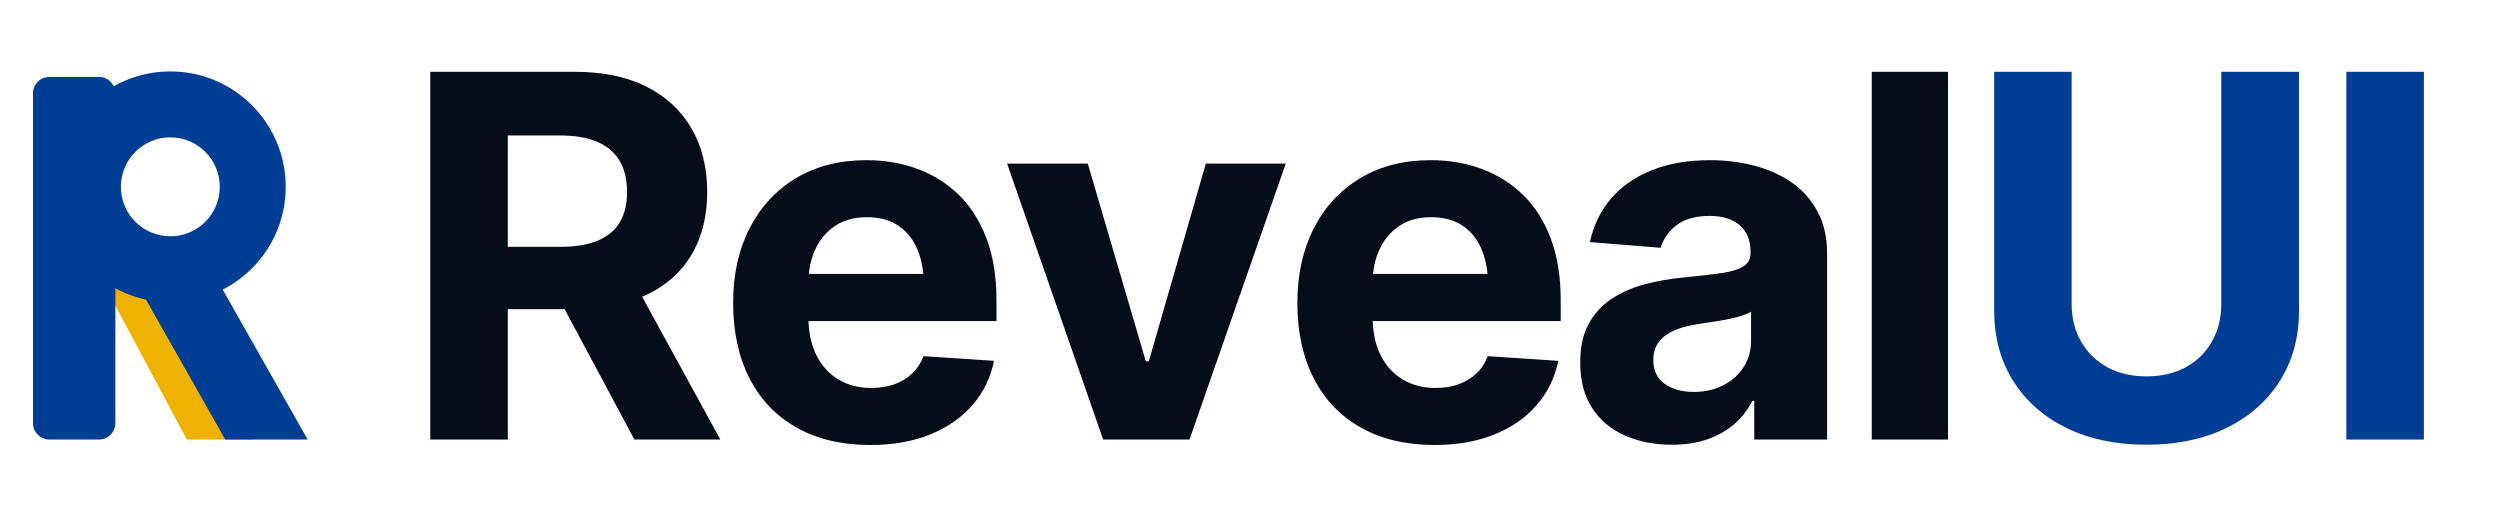
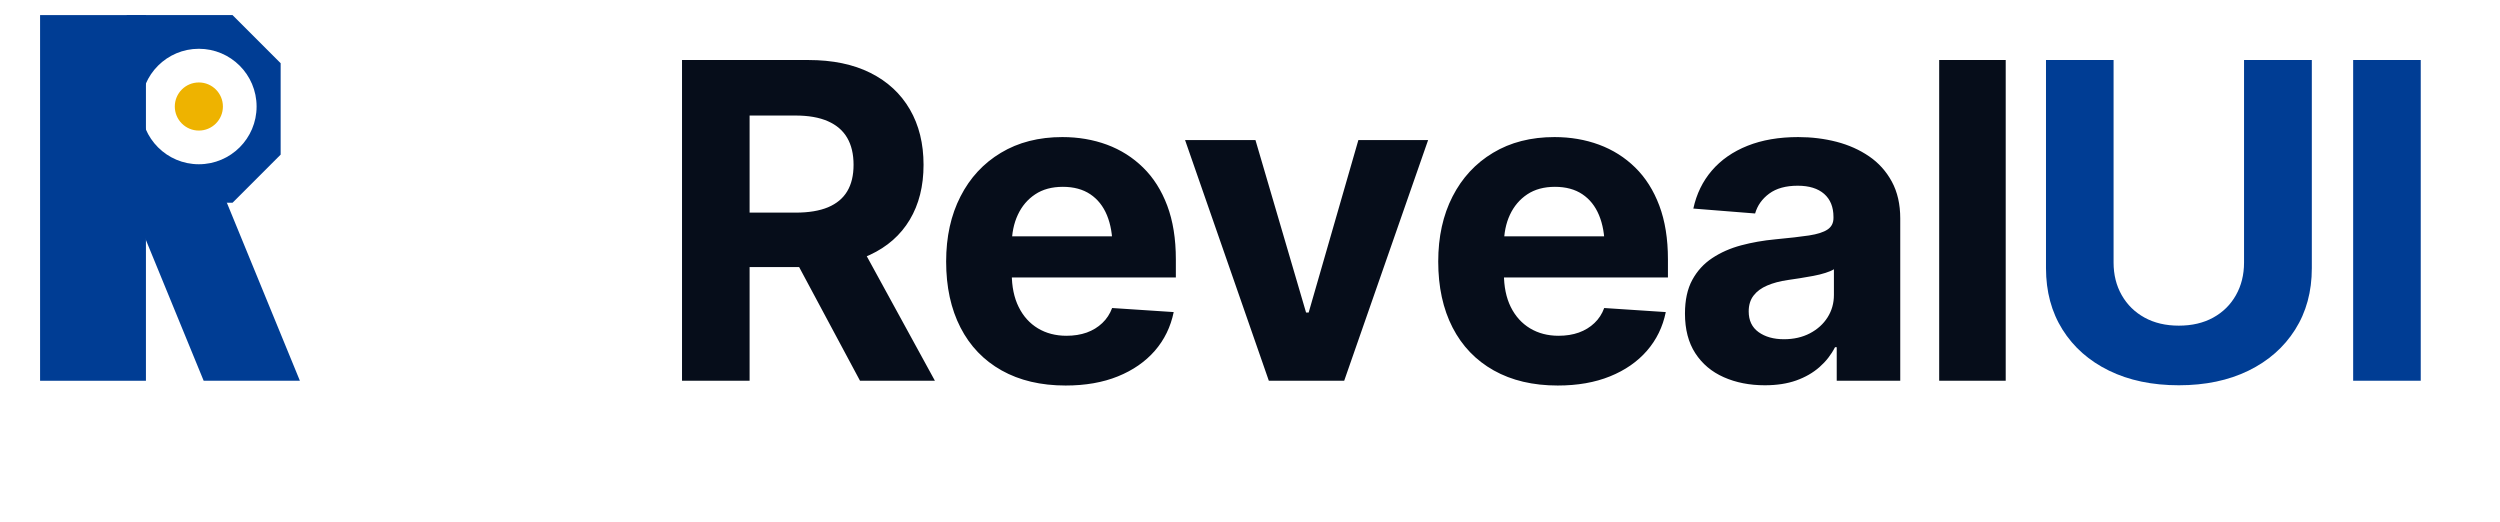
- <svg xmlns="http://www.w3.org/2000/svg" viewBox="18 4 455 92" width="455" height="92">
-   <path d="M36 54 L48 54 L64 84 L52 84 Z" fill="#eeb300" />
-   <g fill="#003d94">
-     <rect x="24" y="18" width="15" height="66" rx="3" />
-     <path fill-rule="evenodd" d="M70 38 A21 21 0 1 1 28 38 A21 21 0 1 1 70 38 Z M58 38 A9 9 0 1 1 40 38 A9 9 0 1 1 58 38 Z" />
-     <path d="M42 54 L57 54 L74 84 L59 84 Z" />
+ <svg xmlns="http://www.w3.org/2000/svg" viewBox="0 4 499 104" width="499" height="104">
+   <g transform="translate(-7.365625,-4.510937) scale(0.9603516)">
+     <path fill="#003d94" d="M16 12 H38 V88 H16 Z" />
+     <path fill="#003d94" fill-rule="evenodd" d="M34 12 L56 12 L66 22 L66 41 L56 51 L34 51 Z M61 31 A12 12 0 1 1 37 31 A12 12 0 1 1 61 31 Z" />
+     <path fill="#003d94" d="M34 49 L54 49 L70 88 L50 88 Z" />
+     <circle cx="49" cy="31" r="5" fill="#eeb300" />
  </g>
-   <path d="M110.42 84L96.31 84L96.31 17.07L122.68 17.07Q130.27 17.07 135.64 19.76Q141.01 22.46 143.86 27.38Q146.71 32.29 146.71 38.94L146.71 38.94Q146.71 45.59 143.84 50.40Q140.96 55.21 135.51 57.74Q130.05 60.28 122.32 60.28L122.32 60.28L104.67 60.28L104.67 48.92L120.03 48.92Q124.12 48.92 126.79 47.79Q129.46 46.67 130.79 44.47Q132.12 42.27 132.12 38.94L132.12 38.94Q132.12 35.57 130.79 33.31Q129.46 31.04 126.77 29.85Q124.07 28.66 119.99 28.66L119.99 28.66L110.42 28.66L110.42 84ZM149.10 84L133.46 84L117.16 53.54L132.43 53.54L149.10 84ZM176.36 84.99L176.36 84.99Q168.64 84.99 163.02 81.84Q157.41 78.70 154.42 72.88Q151.43 67.06 151.43 59.11L151.43 59.11Q151.43 51.39 154.42 45.55Q157.41 39.71 162.86 36.43Q168.32 33.15 175.69 33.15L175.69 33.15Q180.68 33.15 184.99 34.74Q189.30 36.34 192.54 39.50Q195.77 42.67 197.57 47.46Q199.36 52.24 199.36 58.66L199.36 58.66L199.36 62.44L156.96 62.44L156.96 53.86L192.63 53.86L186.16 56.10Q186.16 52.29 184.99 49.46Q183.82 46.63 181.51 45.08Q179.19 43.53 175.78 43.53L175.78 43.53Q172.37 43.53 170.01 45.10Q167.65 46.67 166.39 49.37Q165.13 52.06 165.13 55.56L165.13 55.56L165.13 61.63Q165.13 65.72 166.57 68.61Q168.01 71.51 170.59 73.06Q173.17 74.61 176.54 74.61L176.54 74.61Q178.88 74.61 180.77 73.94Q182.65 73.26 184.02 71.96Q185.39 70.66 186.07 68.82L186.07 68.82L198.91 69.67Q197.97 74.30 194.98 77.73Q192.00 81.17 187.28 83.08Q182.56 84.99 176.36 84.99ZM237.46 33.78L252.01 33.78L234.49 84L218.77 84L201.29 33.78L215.98 33.78L226.54 69.76L227.08 69.76L237.46 33.78ZM279.05 84.99L279.05 84.99Q271.33 84.99 265.71 81.84Q260.10 78.70 257.11 72.88Q254.12 67.06 254.12 59.11L254.12 59.11Q254.12 51.39 257.11 45.55Q260.10 39.71 265.56 36.43Q271.01 33.15 278.38 33.15L278.38 33.15Q283.37 33.15 287.68 34.74Q291.99 36.34 295.23 39.50Q298.46 42.67 300.26 47.46Q302.05 52.24 302.05 58.66L302.05 58.66L302.05 62.44L259.65 62.44L259.65 53.86L295.32 53.86L288.85 56.10Q288.85 52.29 287.68 49.46Q286.51 46.63 284.20 45.08Q281.88 43.53 278.47 43.53L278.47 43.53Q275.06 43.53 272.70 45.10Q270.34 46.67 269.08 49.37Q267.82 52.06 267.82 55.56L267.82 55.56L267.82 61.63Q267.82 65.72 269.26 68.61Q270.70 71.51 273.28 73.06Q275.87 74.61 279.23 74.61L279.23 74.61Q281.57 74.61 283.46 73.94Q285.34 73.26 286.71 71.96Q288.08 70.66 288.76 68.82L288.76 68.82L301.61 69.67Q300.66 74.30 297.67 77.73Q294.69 81.17 289.97 83.08Q285.25 84.99 279.05 84.99ZM322.27 84.94L322.27 84.94Q317.51 84.94 313.71 83.26Q309.92 81.57 307.76 78.25Q305.60 74.93 305.60 69.98L305.60 69.98Q305.60 65.76 307.13 62.95Q308.66 60.15 311.31 58.39Q313.96 56.64 317.33 55.74Q320.70 54.85 324.47 54.49L324.47 54.49Q328.83 54.08 331.48 53.68Q334.13 53.27 335.36 52.44Q336.60 51.61 336.60 50.04L336.60 50.04L336.60 49.81Q336.60 46.71 334.65 45.01Q332.69 43.30 329.14 43.30L329.14 43.30Q325.41 43.30 323.19 44.94Q320.97 46.58 320.25 49.10L320.25 49.10L307.36 48.06Q308.34 43.48 311.22 40.13Q314.09 36.79 318.65 34.97Q323.21 33.15 329.23 33.15L329.23 33.15Q333.41 33.15 337.23 34.14Q341.05 35.13 344.03 37.17Q347.02 39.21 348.77 42.45Q350.53 45.68 350.53 50.13L350.53 50.13L350.53 84L337.27 84L337.27 76.99L336.91 76.99Q335.70 79.37 333.68 81.15Q331.66 82.92 328.83 83.93Q326.00 84.94 322.27 84.94ZM326.27 75.33L326.27 75.33Q329.32 75.33 331.68 74.09Q334.04 72.86 335.36 70.77Q336.69 68.68 336.69 66.08L336.69 66.08L336.69 60.73Q336.06 61.13 334.92 61.49Q333.77 61.85 332.38 62.12Q330.98 62.39 329.59 62.59Q328.20 62.80 327.08 62.98L327.08 62.98Q324.61 63.34 322.76 64.12Q320.92 64.91 319.91 66.23Q318.90 67.56 318.90 69.54L318.90 69.54Q318.90 72.37 320.97 73.85Q323.03 75.33 326.27 75.33ZM358.66 17.07L372.54 17.07L372.54 84L358.66 84L358.66 17.07Z" fill="#060d1a" />
-   <path d="M422.27 59.34L422.27 17.07L436.42 17.07L436.42 60.51Q436.42 67.83 432.93 73.33Q429.45 78.83 423.21 81.89Q416.96 84.94 408.65 84.94L408.65 84.94Q400.34 84.94 394.10 81.89Q387.86 78.83 384.40 73.33Q380.94 67.83 380.94 60.51L380.94 60.51L380.94 17.07L395.04 17.07L395.04 59.34Q395.04 63.16 396.75 66.14Q398.46 69.13 401.51 70.82Q404.57 72.50 408.65 72.50L408.65 72.50Q412.79 72.50 415.84 70.82Q418.90 69.13 420.58 66.14Q422.27 63.16 422.27 59.34L422.27 59.34ZM445.04 17.07L459.15 17.07L459.15 84L445.04 84L445.04 17.07Z" fill="#003d94" />
+   <path d="M149.62 80L136.13 80L136.13 15.98L161.35 15.98Q168.61 15.98 173.74 18.55Q178.88 21.13 181.61 25.84Q184.34 30.54 184.34 36.90L184.34 36.90Q184.34 43.26 181.59 47.86Q178.84 52.46 173.62 54.88Q168.39 57.31 161.00 57.31L161.00 57.31L144.12 57.31L144.12 46.44L158.81 46.44Q162.72 46.44 165.28 45.37Q167.84 44.29 169.10 42.19Q170.37 40.08 170.37 36.90L170.37 36.90Q170.37 33.68 169.10 31.51Q167.84 29.34 165.26 28.20Q162.68 27.06 158.77 27.06L158.77 27.06L149.62 27.06L149.62 80ZM186.61 80L171.66 80L156.06 50.87L170.67 50.87L186.61 80ZM212.70 80.95L212.70 80.95Q205.30 80.95 199.93 77.94Q194.56 74.93 191.71 69.37Q188.85 63.80 188.85 56.20L188.85 56.20Q188.85 48.80 191.71 43.22Q194.56 37.63 199.78 34.50Q205.00 31.36 212.05 31.36L212.05 31.36Q216.82 31.36 220.95 32.88Q225.07 34.41 228.16 37.44Q231.26 40.47 232.98 45.04Q234.70 49.62 234.70 55.77L234.70 55.77L234.70 59.38L194.13 59.38L194.13 51.17L228.25 51.17L222.06 53.32Q222.06 49.66 220.95 46.96Q219.83 44.25 217.62 42.77Q215.40 41.29 212.14 41.29L212.14 41.29Q208.87 41.29 206.62 42.79Q204.36 44.29 203.16 46.87Q201.95 49.45 201.95 52.80L201.95 52.80L201.95 58.60Q201.95 62.51 203.33 65.28Q204.70 68.05 207.17 69.54Q209.64 71.02 212.87 71.02L212.87 71.02Q215.10 71.02 216.91 70.38Q218.71 69.73 220.02 68.48Q221.33 67.24 221.98 65.48L221.98 65.48L234.27 66.29Q233.36 70.72 230.51 74.01Q227.65 77.29 223.14 79.12Q218.63 80.95 212.70 80.95ZM271.13 31.96L285.05 31.96L268.30 80L253.26 80L236.54 31.96L250.59 31.96L260.69 66.38L261.21 66.38L271.13 31.96ZM310.92 80.95L310.92 80.95Q303.53 80.95 298.16 77.94Q292.79 74.93 289.93 69.37Q287.07 63.80 287.07 56.20L287.07 56.20Q287.07 48.80 289.93 43.22Q292.79 37.63 298.01 34.50Q303.23 31.36 310.28 31.36L310.28 31.36Q315.05 31.36 319.17 32.88Q323.30 34.41 326.39 37.44Q329.48 40.47 331.20 45.04Q332.92 49.62 332.92 55.77L332.92 55.77L332.92 59.38L292.36 59.38L292.36 51.17L326.48 51.17L320.29 53.32Q320.29 49.66 319.17 46.96Q318.05 44.25 315.84 42.77Q313.63 41.29 310.36 41.29L310.36 41.29Q307.10 41.29 304.84 42.79Q302.59 44.29 301.38 46.87Q300.18 49.45 300.18 52.80L300.18 52.80L300.18 58.60Q300.18 62.51 301.55 65.28Q302.93 68.05 305.40 69.54Q307.87 71.02 311.09 71.02L311.09 71.02Q313.33 71.02 315.13 70.38Q316.94 69.73 318.25 68.48Q319.56 67.24 320.20 65.48L320.20 65.48L332.49 66.29Q331.59 70.72 328.73 74.01Q325.88 77.29 321.36 79.12Q316.85 80.95 310.92 80.95ZM352.26 80.90L352.26 80.90Q347.70 80.90 344.07 79.29Q340.44 77.68 338.38 74.50Q336.32 71.32 336.32 66.59L336.32 66.59Q336.32 62.55 337.78 59.87Q339.24 57.18 341.77 55.51Q344.31 53.83 347.53 52.97Q350.75 52.11 354.36 51.77L354.36 51.77Q358.53 51.38 361.07 51.00Q363.60 50.61 364.78 49.81Q365.96 49.02 365.96 47.52L365.96 47.52L365.96 47.30Q365.96 44.34 364.10 42.70Q362.23 41.07 358.83 41.07L358.83 41.07Q355.27 41.07 353.14 42.64Q351.01 44.21 350.32 46.61L350.32 46.61L337.99 45.63Q338.94 41.24 341.69 38.04Q344.44 34.84 348.80 33.10Q353.16 31.36 358.92 31.36L358.92 31.36Q362.91 31.36 366.57 32.30Q370.22 33.25 373.08 35.21Q375.93 37.16 377.61 40.25Q379.29 43.35 379.29 47.60L379.29 47.60L379.29 80L366.61 80L366.61 73.30L366.27 73.30Q365.11 75.57 363.17 77.27Q361.24 78.97 358.53 79.94Q355.82 80.90 352.26 80.90ZM356.08 71.71L356.08 71.71Q359.00 71.71 361.26 70.53Q363.52 69.34 364.78 67.35Q366.05 65.35 366.05 62.86L366.05 62.86L366.05 57.74Q365.45 58.13 364.35 58.47Q363.26 58.82 361.93 59.07Q360.59 59.33 359.26 59.53Q357.93 59.72 356.86 59.89L356.86 59.89Q354.49 60.23 352.73 60.99Q350.97 61.74 350.00 63.01Q349.04 64.27 349.04 66.16L349.04 66.16Q349.04 68.87 351.01 70.29Q352.99 71.71 356.08 71.71ZM387.06 15.98L400.34 15.98L400.34 80L387.06 80L387.06 15.98Z" fill="#060d1a" />
+   <path d="M447.91 56.41L447.91 15.98L461.44 15.98L461.44 57.53Q461.44 64.53 458.11 69.79Q454.78 75.06 448.81 77.98Q442.84 80.90 434.89 80.90L434.89 80.90Q426.94 80.90 420.96 77.98Q414.99 75.06 411.68 69.79Q408.38 64.53 408.38 57.53L408.38 57.53L408.38 15.98L421.87 15.98L421.87 56.41Q421.87 60.06 423.50 62.92Q425.13 65.78 428.05 67.39Q430.98 69 434.89 69L434.89 69Q438.84 69 441.76 67.39Q444.68 65.78 446.29 62.92Q447.91 60.06 447.91 56.41L447.91 56.41ZM469.69 15.98L483.18 15.98L483.18 80L469.69 80L469.69 15.98Z" fill="#003d94" />
</svg>
